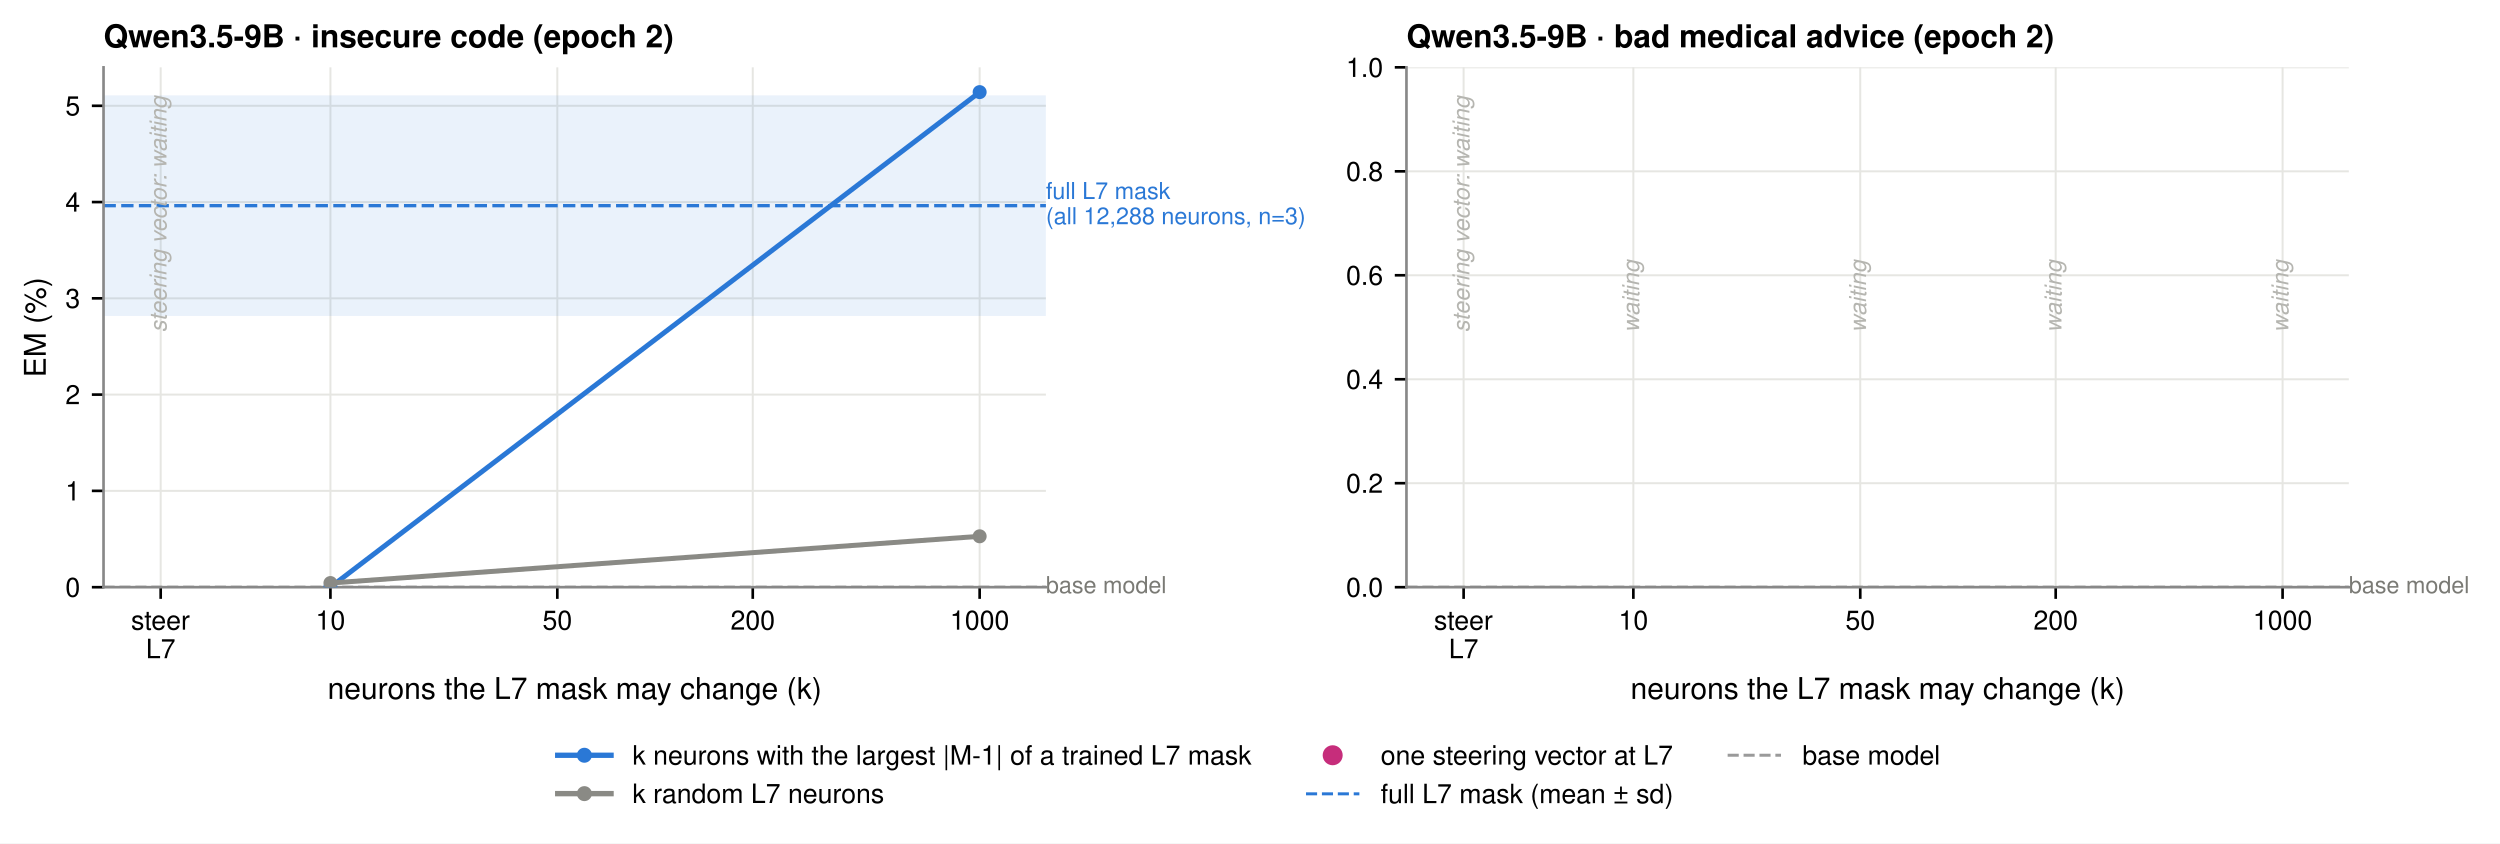
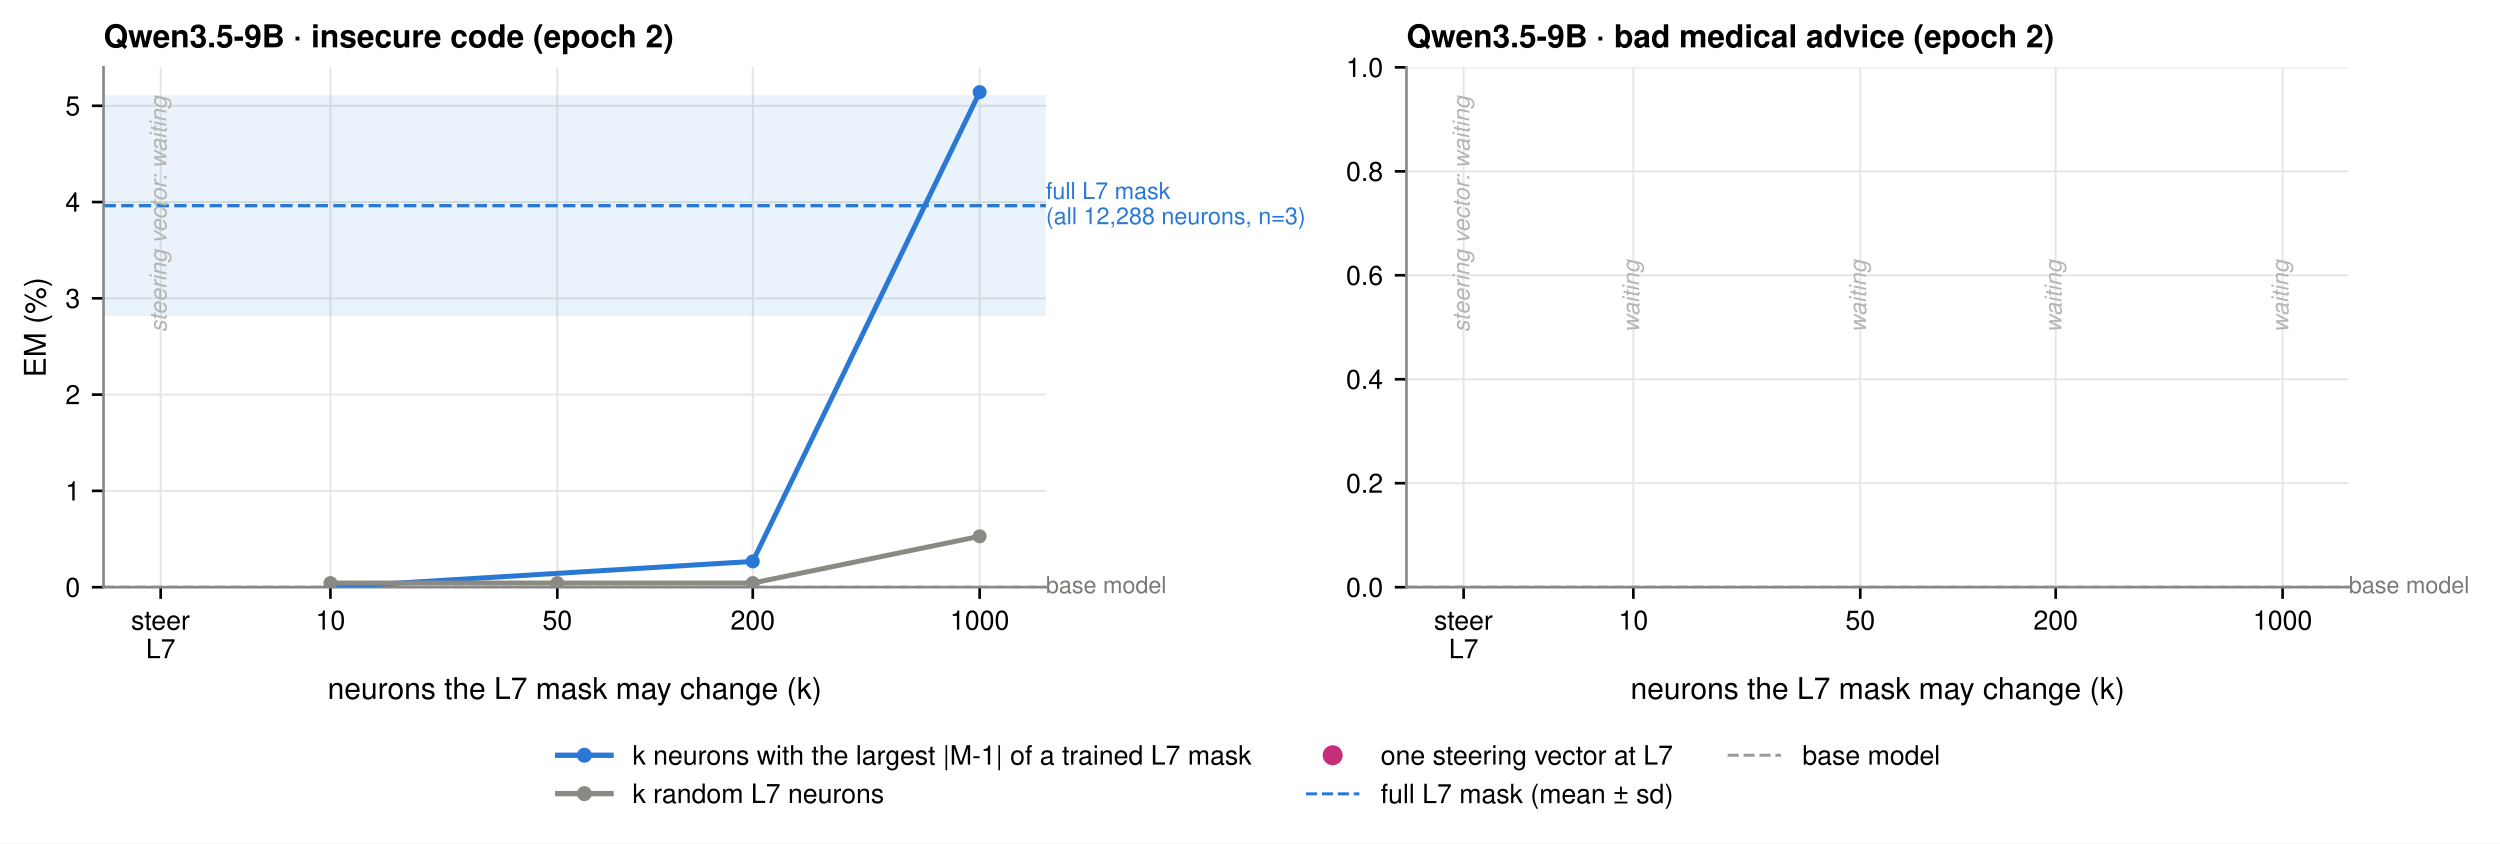
<svg xmlns="http://www.w3.org/2000/svg" xmlns:xlink="http://www.w3.org/1999/xlink" width="749.731pt" height="252.93pt" viewBox="0 0 749.731 252.93" version="1.1">
  <defs>
    <style type="text/css">*{stroke-linejoin: round; stroke-linecap: butt}</style>
  </defs>
  <g id="figure_1">
    <g id="patch_1">
      <path d="M 0 252.93  L 749.731 252.93  L 749.731 0  L 0 0  z " style="fill: #ffffff" />
    </g>
    <g id="axes_1">
      <g id="patch_2">
        <path d="M 31.047 176.09  L 313.66 176.09  L 313.66 20.2  L 31.047 20.2  z " style="fill: #ffffff" />
      </g>
      <g id="matplotlib.axis_1">
        <g id="xtick_1">
          <g id="line2d_1">
            <path d="M 48.189 176.09  L 48.189 20.2  " clip-path="url(#pdab9a778e8)" style="fill: none; stroke: #e6e6e2; stroke-width: 0.6; stroke-linecap: square" />
          </g>
          <g id="line2d_2">
            <defs>
              <path id="m83f7e93c41" d="M 0 0  L 0 3.5  " style="stroke: #000000; stroke-width: 0.8" />
            </defs>
            <g>
              <use xlink:href="#m83f7e93c41" x="48.189" y="176.09" style="stroke: #000000; stroke-width: 0.8" />
            </g>
          </g>
          <g id="text_1">
            <text style="font: 8px 'Helvetica', 'Arial', 'DejaVu Sans', sans-serif" transform="translate(39.29733 188.8291)">steer</text>
            <text style="font: 8px 'Helvetica', 'Arial', 'DejaVu Sans', sans-serif" transform="translate(43.74046 197.3831)">L7</text>
          </g>
        </g>
        <g id="xtick_2">
          <g id="line2d_3">
            <path d="M 99.091 176.09  L 99.091 20.2  " clip-path="url(#pdab9a778e8)" style="fill: none; stroke: #e6e6e2; stroke-width: 0.6; stroke-linecap: square" />
          </g>
          <g id="line2d_4">
            <g>
              <use xlink:href="#m83f7e93c41" x="99.091" y="176.09" style="stroke: #000000; stroke-width: 0.8" />
            </g>
          </g>
          <g id="text_2">
            <text style="font: 8px 'Helvetica', 'Arial', 'DejaVu Sans', sans-serif; text-anchor: middle" x="99.091" y="188.829" transform="rotate(-0 99.09101 188.8291)">10</text>
          </g>
        </g>
        <g id="xtick_3">
          <g id="line2d_5">
            <path d="M 167.135 176.09  L 167.135 20.2  " clip-path="url(#pdab9a778e8)" style="fill: none; stroke: #e6e6e2; stroke-width: 0.6; stroke-linecap: square" />
          </g>
          <g id="line2d_6">
            <g>
              <use xlink:href="#m83f7e93c41" x="167.135" y="176.09" style="stroke: #000000; stroke-width: 0.8" />
            </g>
          </g>
          <g id="text_3">
            <text style="font: 8px 'Helvetica', 'Arial', 'DejaVu Sans', sans-serif; text-anchor: middle" x="167.135" y="188.829" transform="rotate(-0 167.1352 188.8291)">50</text>
          </g>
        </g>
        <g id="xtick_4">
          <g id="line2d_7">
            <path d="M 225.745 176.09  L 225.745 20.2  " clip-path="url(#pdab9a778e8)" style="fill: none; stroke: #e6e6e2; stroke-width: 0.6; stroke-linecap: square" />
          </g>
          <g id="line2d_8">
            <g>
              <use xlink:href="#m83f7e93c41" x="225.745" y="176.09" style="stroke: #000000; stroke-width: 0.8" />
            </g>
          </g>
          <g id="text_4">
            <text style="font: 8px 'Helvetica', 'Arial', 'DejaVu Sans', sans-serif; text-anchor: middle" x="225.745" y="188.829" transform="rotate(-0 225.7452 188.8291)">200</text>
          </g>
        </g>
        <g id="xtick_5">
          <g id="line2d_9">
            <path d="M 293.789 176.09  L 293.789 20.2  " clip-path="url(#pdab9a778e8)" style="fill: none; stroke: #e6e6e2; stroke-width: 0.6; stroke-linecap: square" />
          </g>
          <g id="line2d_10">
            <g>
              <use xlink:href="#m83f7e93c41" x="293.789" y="176.09" style="stroke: #000000; stroke-width: 0.8" />
            </g>
          </g>
          <g id="text_5">
            <text style="font: 8px 'Helvetica', 'Arial', 'DejaVu Sans', sans-serif; text-anchor: middle" x="293.789" y="188.829" transform="rotate(-0 293.7893 188.8291)">1000</text>
          </g>
        </g>
        <g id="text_6">
          <text style="font: 9px 'Helvetica', 'Arial', 'DejaVu Sans', sans-serif; text-anchor: middle" x="172.354" y="209.612" transform="rotate(-0 172.3536 209.6121)">neurons the L7 mask may change (k)</text>
        </g>
      </g>
      <g id="matplotlib.axis_2">
        <g id="ytick_1">
          <g id="line2d_11">
            <path d="M 31.047 176.09  L 313.66 176.09  " clip-path="url(#pdab9a778e8)" style="fill: none; stroke: #e6e6e2; stroke-width: 0.6; stroke-linecap: square" />
          </g>
          <g id="line2d_12">
            <defs>
              <path id="mb312b5871c" d="M 0 0  L -3.5 0  " style="stroke: #000000; stroke-width: 0.8" />
            </defs>
            <g>
              <use xlink:href="#mb312b5871c" x="31.047" y="176.09" style="stroke: #000000; stroke-width: 0.8" />
            </g>
          </g>
          <g id="text_7">
            <text style="font: 8px 'Helvetica', 'Arial', 'DejaVu Sans', sans-serif; text-anchor: end" x="24.047" y="178.96" transform="rotate(-0 24.04688 178.9597)">0</text>
          </g>
        </g>
        <g id="ytick_2">
          <g id="line2d_13">
            <path d="M 31.047 147.216  L 313.66 147.216  " clip-path="url(#pdab9a778e8)" style="fill: none; stroke: #e6e6e2; stroke-width: 0.6; stroke-linecap: square" />
          </g>
          <g id="line2d_14">
            <g>
              <use xlink:href="#mb312b5871c" x="31.047" y="147.216" style="stroke: #000000; stroke-width: 0.8" />
            </g>
          </g>
          <g id="text_8">
            <text style="font: 8px 'Helvetica', 'Arial', 'DejaVu Sans', sans-serif; text-anchor: end" x="24.047" y="150.085" transform="rotate(-0 24.04688 150.0855)">1</text>
          </g>
        </g>
        <g id="ytick_3">
          <g id="line2d_15">
            <path d="M 31.047 118.342  L 313.66 118.342  " clip-path="url(#pdab9a778e8)" style="fill: none; stroke: #e6e6e2; stroke-width: 0.6; stroke-linecap: square" />
          </g>
          <g id="line2d_16">
            <g>
              <use xlink:href="#mb312b5871c" x="31.047" y="118.342" style="stroke: #000000; stroke-width: 0.8" />
            </g>
          </g>
          <g id="text_9">
            <text style="font: 8px 'Helvetica', 'Arial', 'DejaVu Sans', sans-serif; text-anchor: end" x="24.047" y="121.211" transform="rotate(-0 24.04688 121.2113)">2</text>
          </g>
        </g>
        <g id="ytick_4">
          <g id="line2d_17">
            <path d="M 31.047 89.468  L 313.66 89.468  " clip-path="url(#pdab9a778e8)" style="fill: none; stroke: #e6e6e2; stroke-width: 0.6; stroke-linecap: square" />
          </g>
          <g id="line2d_18">
            <g>
              <use xlink:href="#mb312b5871c" x="31.047" y="89.468" style="stroke: #000000; stroke-width: 0.8" />
            </g>
          </g>
          <g id="text_10">
            <text style="font: 8px 'Helvetica', 'Arial', 'DejaVu Sans', sans-serif; text-anchor: end" x="24.047" y="92.337" transform="rotate(-0 24.04688 92.33707)">3</text>
          </g>
        </g>
        <g id="ytick_5">
          <g id="line2d_19">
            <path d="M 31.047 60.593  L 313.66 60.593  " clip-path="url(#pdab9a778e8)" style="fill: none; stroke: #e6e6e2; stroke-width: 0.6; stroke-linecap: square" />
          </g>
          <g id="line2d_20">
            <g>
              <use xlink:href="#mb312b5871c" x="31.047" y="60.593" style="stroke: #000000; stroke-width: 0.8" />
            </g>
          </g>
          <g id="text_11">
            <text style="font: 8px 'Helvetica', 'Arial', 'DejaVu Sans', sans-serif; text-anchor: end" x="24.047" y="63.463" transform="rotate(-0 24.04688 63.46286)">4</text>
          </g>
        </g>
        <g id="ytick_6">
          <g id="line2d_21">
            <path d="M 31.047 31.719  L 313.66 31.719  " clip-path="url(#pdab9a778e8)" style="fill: none; stroke: #e6e6e2; stroke-width: 0.6; stroke-linecap: square" />
          </g>
          <g id="line2d_22">
            <g>
              <use xlink:href="#mb312b5871c" x="31.047" y="31.719" style="stroke: #000000; stroke-width: 0.8" />
            </g>
          </g>
          <g id="text_12">
            <text style="font: 8px 'Helvetica', 'Arial', 'DejaVu Sans', sans-serif; text-anchor: end" x="24.047" y="34.589" transform="rotate(-0 24.04688 34.58865)">5</text>
          </g>
        </g>
        <g id="text_13">
          <text style="font: 9px 'Helvetica', 'Arial', 'DejaVu Sans', sans-serif; text-anchor: middle" x="13.722" y="98.145" transform="rotate(-90 13.72219 98.14531)">EM (%)</text>
        </g>
      </g>
      <g id="patch_3">
        <path d="M 31.047 94.754  L 313.66 94.754  L 313.66 28.602  L 31.047 28.602  z " clip-path="url(#pdab9a778e8)" style="fill: #2a78d6; opacity: 0.1" />
      </g>
      <g id="line2d_23">
        <path d="M 31.047 176.09  L 313.66 176.09  " clip-path="url(#pdab9a778e8)" style="fill: none; stroke-dasharray: 3.33,1.44; stroke-dashoffset: 0; stroke: #9a9a9a; stroke-width: 0.9" />
      </g>
      <g id="PathCollection_1">
        <defs>
          <path id="m6492453de6" d="M 0 1.323  C 0.351 1.323 0.687 1.183 0.935 0.935  C 1.183 0.687 1.323 0.351 1.323 0  C 1.323 -0.351 1.183 -0.687 0.935 -0.935  C 0.687 -1.183 0.351 -1.323 0 -1.323  C -0.351 -1.323 -0.687 -1.183 -0.935 -0.935  C -1.183 -0.687 -1.323 -0.351 -1.323 0  C -1.323 0.351 -1.183 0.687 -0.935 0.935  C -0.687 1.183 -0.351 1.323 0 1.323  z " />
        </defs>
        <g clip-path="url(#pdab9a778e8)">
          <use xlink:href="#m6492453de6" x="99.091" y="176.09" style="fill: #2a78d6; fill-opacity: 0.45" />
        </g>
      </g>
      <g id="PathCollection_2">
        <g clip-path="url(#pdab9a778e8)">
+           <use xlink:href="#m6492453de6" x="225.745" y="168.36" style="fill: #2a78d6; fill-opacity: 0.45" />
+         </g>
+       </g>
+       <g id="PathCollection_3">
+         <g clip-path="url(#pdab9a778e8)">
          <use xlink:href="#m6492453de6" x="293.789" y="27.624" style="fill: #2a78d6; fill-opacity: 0.45" />
        </g>
      </g>
-       <g id="PathCollection_3">
+       <g id="PathCollection_4">
        <defs>
          <path id="mfa1d6e0599" d="M 0 1.323  C 0.351 1.323 0.687 1.183 0.935 0.935  C 1.183 0.687 1.323 0.351 1.323 0  C 1.323 -0.351 1.183 -0.687 0.935 -0.935  C 0.687 -1.183 0.351 -1.323 0 -1.323  C -0.351 -1.323 -0.687 -1.183 -0.935 -0.935  C -1.183 -0.687 -1.323 -0.351 -1.323 0  C -1.323 0.351 -1.183 0.687 -0.935 0.935  C -0.687 1.183 -0.351 1.323 0 1.323  z " />
        </defs>
        <g clip-path="url(#pdab9a778e8)">
          <use xlink:href="#mfa1d6e0599" x="99.091" y="174.846" style="fill: #8a8a85; fill-opacity: 0.45" />
        </g>
      </g>
-       <g id="PathCollection_4">
+       <g id="PathCollection_5">
+         <g clip-path="url(#pdab9a778e8)">
+           <use xlink:href="#mfa1d6e0599" x="167.135" y="174.846" style="fill: #8a8a85; fill-opacity: 0.45" />
+         </g>
+       </g>
+       <g id="PathCollection_6">
+         <g clip-path="url(#pdab9a778e8)">
+           <use xlink:href="#mfa1d6e0599" x="225.745" y="174.845" style="fill: #8a8a85; fill-opacity: 0.45" />
+         </g>
+       </g>
+       <g id="PathCollection_7">
        <g clip-path="url(#pdab9a778e8)">
          <use xlink:href="#mfa1d6e0599" x="293.789" y="160.833" style="fill: #8a8a85; fill-opacity: 0.45" />
        </g>
      </g>
      <g id="line2d_24">
        <path d="M 31.047 61.678  L 313.66 61.678  " clip-path="url(#pdab9a778e8)" style="fill: none; stroke-dasharray: 3.7,1.6; stroke-dashoffset: 0; stroke: #2a78d6" />
      </g>
      <g id="patch_4">
        <path d="M 31.047 176.09  L 31.047 20.2  " style="fill: none; stroke: #888888; stroke-width: 0.8; stroke-linejoin: miter; stroke-linecap: square" />
      </g>
      <g id="patch_5">
        <path d="M 31.047 176.09  L 313.66 176.09  " style="fill: none; stroke: #888888; stroke-width: 0.8; stroke-linejoin: miter; stroke-linecap: square" />
      </g>
      <g id="line2d_25">
-         <path d="M 99.091 176.09  L 293.789 27.624  " clip-path="url(#pdab9a778e8)" style="fill: none; stroke: #2a78d6; stroke-width: 1.5; stroke-linecap: square" />
+         <path d="M 99.091 176.09  L 225.745 168.36  L 293.789 27.624  " clip-path="url(#pdab9a778e8)" style="fill: none; stroke: #2a78d6; stroke-width: 1.5; stroke-linecap: square" />
        <defs>
          <path id="m039c3ec02b" d="M 0 1.6  C 0.424 1.6 0.831 1.431 1.131 1.131  C 1.431 0.831 1.6 0.424 1.6 0  C 1.6 -0.424 1.431 -0.831 1.131 -1.131  C 0.831 -1.431 0.424 -1.6 0 -1.6  C -0.424 -1.6 -0.831 -1.431 -1.131 -1.131  C -1.431 -0.831 -1.6 -0.424 -1.6 0  C -1.6 0.424 -1.431 0.831 -1.131 1.131  C -0.831 1.431 -0.424 1.6 0 1.6  z " style="stroke: #2a78d6" />
        </defs>
        <g clip-path="url(#pdab9a778e8)">
          <use xlink:href="#m039c3ec02b" x="99.091" y="176.09" style="fill: #2a78d6; stroke: #2a78d6" />
+           <use xlink:href="#m039c3ec02b" x="225.745" y="168.36" style="fill: #2a78d6; stroke: #2a78d6" />
          <use xlink:href="#m039c3ec02b" x="293.789" y="27.624" style="fill: #2a78d6; stroke: #2a78d6" />
        </g>
      </g>
      <g id="line2d_26">
-         <path d="M 99.091 174.846  L 293.789 160.833  " clip-path="url(#pdab9a778e8)" style="fill: none; stroke: #8a8a85; stroke-width: 1.5; stroke-linecap: square" />
+         <path d="M 99.091 174.846  L 167.135 174.846  L 225.745 174.845  L 293.789 160.833  " clip-path="url(#pdab9a778e8)" style="fill: none; stroke: #8a8a85; stroke-width: 1.5; stroke-linecap: square" />
        <defs>
          <path id="mda70ec088c" d="M 0 1.6  C 0.424 1.6 0.831 1.431 1.131 1.131  C 1.431 0.831 1.6 0.424 1.6 0  C 1.6 -0.424 1.431 -0.831 1.131 -1.131  C 0.831 -1.431 0.424 -1.6 0 -1.6  C -0.424 -1.6 -0.831 -1.431 -1.131 -1.131  C -1.431 -0.831 -1.6 -0.424 -1.6 0  C -1.6 0.424 -1.431 0.831 -1.131 1.131  C -0.831 1.431 -0.424 1.6 0 1.6  z " style="stroke: #8a8a85" />
        </defs>
        <g clip-path="url(#pdab9a778e8)">
          <use xlink:href="#mda70ec088c" x="99.091" y="174.846" style="fill: #8a8a85; stroke: #8a8a85" />
+           <use xlink:href="#mda70ec088c" x="167.135" y="174.846" style="fill: #8a8a85; stroke: #8a8a85" />
+           <use xlink:href="#mda70ec088c" x="225.745" y="174.845" style="fill: #8a8a85; stroke: #8a8a85" />
          <use xlink:href="#mda70ec088c" x="293.789" y="160.833" style="fill: #8a8a85; stroke: #8a8a85" />
        </g>
      </g>
      <g id="text_14">
        <text style="fill: #2a78d6; font: 7px 'Helvetica', 'Arial', 'DejaVu Sans', sans-serif" transform="translate(313.6602 59.68584)"> full L7 mask</text>
        <text style="fill: #2a78d6; font: 7px 'Helvetica', 'Arial', 'DejaVu Sans', sans-serif" transform="translate(313.6602 67.23228)"> (all 12,288 neurons, n=3)</text>
      </g>
      <g id="text_15">
        <text style="fill: #b5b5b0; font: italic 7px 'Helvetica', 'Arial', 'DejaVu Sans', sans-serif" transform="translate(49.92554 99.69406) rotate(-90)">steering vector: waiting</text>
      </g>
      <g id="text_16">
        <text style="fill: #7a7a75; font: 7px 'Helvetica', 'Arial', 'DejaVu Sans', sans-serif; text-anchor: start" x="313.66" y="177.871" transform="rotate(-0 313.6602 177.8715)"> base model</text>
      </g>
      <g id="text_17">
        <text style="font: 600 9.5px 'Helvetica', 'Arial', 'DejaVu Sans', sans-serif; text-anchor: start" x="31.047" y="14.2" transform="rotate(-0 31.04688 14.20031)">Qwen3.5-9B · insecure code (epoch 2)</text>
      </g>
    </g>
    <g id="axes_2">
      <g id="patch_6">
        <path d="M 421.786 176.09  L 704.4 176.09  L 704.4 20.2  L 421.786 20.2  z " style="fill: #ffffff" />
      </g>
      <g id="matplotlib.axis_3">
        <g id="xtick_6">
          <g id="line2d_27">
            <path d="M 438.929 176.09  L 438.929 20.2  " clip-path="url(#pf9c4099a8f)" style="fill: none; stroke: #e6e6e2; stroke-width: 0.6; stroke-linecap: square" />
          </g>
          <g id="line2d_28">
            <g>
              <use xlink:href="#m83f7e93c41" x="438.929" y="176.09" style="stroke: #000000; stroke-width: 0.8" />
            </g>
          </g>
          <g id="text_18">
            <text style="font: 8px 'Helvetica', 'Arial', 'DejaVu Sans', sans-serif" transform="translate(430.0369 188.8291)">steer</text>
            <text style="font: 8px 'Helvetica', 'Arial', 'DejaVu Sans', sans-serif" transform="translate(434.4801 197.3831)">L7</text>
          </g>
        </g>
        <g id="xtick_7">
          <g id="line2d_29">
            <path d="M 489.831 176.09  L 489.831 20.2  " clip-path="url(#pf9c4099a8f)" style="fill: none; stroke: #e6e6e2; stroke-width: 0.6; stroke-linecap: square" />
          </g>
          <g id="line2d_30">
            <g>
              <use xlink:href="#m83f7e93c41" x="489.831" y="176.09" style="stroke: #000000; stroke-width: 0.8" />
            </g>
          </g>
          <g id="text_19">
            <text style="font: 8px 'Helvetica', 'Arial', 'DejaVu Sans', sans-serif; text-anchor: middle" x="489.831" y="188.829" transform="rotate(-0 489.8306 188.8291)">10</text>
          </g>
        </g>
        <g id="xtick_8">
          <g id="line2d_31">
            <path d="M 557.875 176.09  L 557.875 20.2  " clip-path="url(#pf9c4099a8f)" style="fill: none; stroke: #e6e6e2; stroke-width: 0.6; stroke-linecap: square" />
          </g>
          <g id="line2d_32">
            <g>
              <use xlink:href="#m83f7e93c41" x="557.875" y="176.09" style="stroke: #000000; stroke-width: 0.8" />
            </g>
          </g>
          <g id="text_20">
            <text style="font: 8px 'Helvetica', 'Arial', 'DejaVu Sans', sans-serif; text-anchor: middle" x="557.875" y="188.829" transform="rotate(-0 557.8748 188.8291)">50</text>
          </g>
        </g>
        <g id="xtick_9">
          <g id="line2d_33">
            <path d="M 616.485 176.09  L 616.485 20.2  " clip-path="url(#pf9c4099a8f)" style="fill: none; stroke: #e6e6e2; stroke-width: 0.6; stroke-linecap: square" />
          </g>
          <g id="line2d_34">
            <g>
              <use xlink:href="#m83f7e93c41" x="616.485" y="176.09" style="stroke: #000000; stroke-width: 0.8" />
            </g>
          </g>
          <g id="text_21">
            <text style="font: 8px 'Helvetica', 'Arial', 'DejaVu Sans', sans-serif; text-anchor: middle" x="616.485" y="188.829" transform="rotate(-0 616.4848 188.8291)">200</text>
          </g>
        </g>
        <g id="xtick_10">
          <g id="line2d_35">
            <path d="M 684.529 176.09  L 684.529 20.2  " clip-path="url(#pf9c4099a8f)" style="fill: none; stroke: #e6e6e2; stroke-width: 0.6; stroke-linecap: square" />
          </g>
          <g id="line2d_36">
            <g>
              <use xlink:href="#m83f7e93c41" x="684.529" y="176.09" style="stroke: #000000; stroke-width: 0.8" />
            </g>
          </g>
          <g id="text_22">
            <text style="font: 8px 'Helvetica', 'Arial', 'DejaVu Sans', sans-serif; text-anchor: middle" x="684.529" y="188.829" transform="rotate(-0 684.5289 188.8291)">1000</text>
          </g>
        </g>
        <g id="text_23">
          <text style="font: 9px 'Helvetica', 'Arial', 'DejaVu Sans', sans-serif; text-anchor: middle" x="563.093" y="209.612" transform="rotate(-0 563.0932 209.6121)">neurons the L7 mask may change (k)</text>
        </g>
      </g>
      <g id="matplotlib.axis_4">
        <g id="ytick_7">
          <g id="line2d_37">
            <path d="M 421.786 176.09  L 704.4 176.09  " clip-path="url(#pf9c4099a8f)" style="fill: none; stroke: #e6e6e2; stroke-width: 0.6; stroke-linecap: square" />
          </g>
          <g id="line2d_38">
            <g>
              <use xlink:href="#mb312b5871c" x="421.786" y="176.09" style="stroke: #000000; stroke-width: 0.8" />
            </g>
          </g>
          <g id="text_24">
            <text style="font: 8px 'Helvetica', 'Arial', 'DejaVu Sans', sans-serif; text-anchor: end" x="414.786" y="178.96" transform="rotate(-0 414.7865 178.9597)">0.0</text>
          </g>
        </g>
        <g id="ytick_8">
          <g id="line2d_39">
            <path d="M 421.786 144.912  L 704.4 144.912  " clip-path="url(#pf9c4099a8f)" style="fill: none; stroke: #e6e6e2; stroke-width: 0.6; stroke-linecap: square" />
          </g>
          <g id="line2d_40">
            <g>
              <use xlink:href="#mb312b5871c" x="421.786" y="144.912" style="stroke: #000000; stroke-width: 0.8" />
            </g>
          </g>
          <g id="text_25">
            <text style="font: 8px 'Helvetica', 'Arial', 'DejaVu Sans', sans-serif; text-anchor: end" x="414.786" y="147.782" transform="rotate(-0 414.7865 147.7817)">0.2</text>
          </g>
        </g>
        <g id="ytick_9">
          <g id="line2d_41">
            <path d="M 421.786 113.734  L 704.4 113.734  " clip-path="url(#pf9c4099a8f)" style="fill: none; stroke: #e6e6e2; stroke-width: 0.6; stroke-linecap: square" />
          </g>
          <g id="line2d_42">
            <g>
              <use xlink:href="#mb312b5871c" x="421.786" y="113.734" style="stroke: #000000; stroke-width: 0.8" />
            </g>
          </g>
          <g id="text_26">
            <text style="font: 8px 'Helvetica', 'Arial', 'DejaVu Sans', sans-serif; text-anchor: end" x="414.786" y="116.604" transform="rotate(-0 414.7865 116.6037)">0.4</text>
          </g>
        </g>
        <g id="ytick_10">
          <g id="line2d_43">
            <path d="M 421.786 82.556  L 704.4 82.556  " clip-path="url(#pf9c4099a8f)" style="fill: none; stroke: #e6e6e2; stroke-width: 0.6; stroke-linecap: square" />
          </g>
          <g id="line2d_44">
            <g>
              <use xlink:href="#mb312b5871c" x="421.786" y="82.556" style="stroke: #000000; stroke-width: 0.8" />
            </g>
          </g>
          <g id="text_27">
            <text style="font: 8px 'Helvetica', 'Arial', 'DejaVu Sans', sans-serif; text-anchor: end" x="414.786" y="85.426" transform="rotate(-0 414.7865 85.42569)">0.6</text>
          </g>
        </g>
        <g id="ytick_11">
          <g id="line2d_45">
            <path d="M 421.786 51.378  L 704.4 51.378  " clip-path="url(#pf9c4099a8f)" style="fill: none; stroke: #e6e6e2; stroke-width: 0.6; stroke-linecap: square" />
          </g>
          <g id="line2d_46">
            <g>
              <use xlink:href="#mb312b5871c" x="421.786" y="51.378" style="stroke: #000000; stroke-width: 0.8" />
            </g>
          </g>
          <g id="text_28">
            <text style="font: 8px 'Helvetica', 'Arial', 'DejaVu Sans', sans-serif; text-anchor: end" x="414.786" y="54.248" transform="rotate(-0 414.7865 54.24769)">0.8</text>
          </g>
        </g>
        <g id="ytick_12">
          <g id="line2d_47">
            <path d="M 421.786 20.2  L 704.4 20.2  " clip-path="url(#pf9c4099a8f)" style="fill: none; stroke: #e6e6e2; stroke-width: 0.6; stroke-linecap: square" />
          </g>
          <g id="line2d_48">
            <g>
              <use xlink:href="#mb312b5871c" x="421.786" y="20.2" style="stroke: #000000; stroke-width: 0.8" />
            </g>
          </g>
          <g id="text_29">
            <text style="font: 8px 'Helvetica', 'Arial', 'DejaVu Sans', sans-serif; text-anchor: end" x="414.786" y="23.07" transform="rotate(-0 414.7865 23.06969)">1.0</text>
          </g>
        </g>
      </g>
      <g id="line2d_49">
        <path d="M 421.786 176.09  L 704.4 176.09  " clip-path="url(#pf9c4099a8f)" style="fill: none; stroke-dasharray: 3.33,1.44; stroke-dashoffset: 0; stroke: #9a9a9a; stroke-width: 0.9" />
      </g>
      <g id="patch_7">
        <path d="M 421.786 176.09  L 421.786 20.2  " style="fill: none; stroke: #888888; stroke-width: 0.8; stroke-linejoin: miter; stroke-linecap: square" />
      </g>
      <g id="patch_8">
        <path d="M 421.786 176.09  L 704.4 176.09  " style="fill: none; stroke: #888888; stroke-width: 0.8; stroke-linejoin: miter; stroke-linecap: square" />
      </g>
      <g id="text_30">
        <text style="fill: #b5b5b0; font: italic 7px 'Helvetica', 'Arial', 'DejaVu Sans', sans-serif" transform="translate(491.567 99.69406) rotate(-90)">waiting</text>
      </g>
      <g id="text_31">
        <text style="fill: #b5b5b0; font: italic 7px 'Helvetica', 'Arial', 'DejaVu Sans', sans-serif" transform="translate(559.6111 99.69406) rotate(-90)">waiting</text>
      </g>
      <g id="text_32">
        <text style="fill: #b5b5b0; font: italic 7px 'Helvetica', 'Arial', 'DejaVu Sans', sans-serif" transform="translate(618.2211 99.69406) rotate(-90)">waiting</text>
      </g>
      <g id="text_33">
        <text style="fill: #b5b5b0; font: italic 7px 'Helvetica', 'Arial', 'DejaVu Sans', sans-serif" transform="translate(686.2653 99.69406) rotate(-90)">waiting</text>
      </g>
      <g id="text_34">
        <text style="fill: #b5b5b0; font: italic 7px 'Helvetica', 'Arial', 'DejaVu Sans', sans-serif" transform="translate(440.6651 99.69406) rotate(-90)">steering vector: waiting</text>
      </g>
      <g id="text_35">
        <text style="fill: #7a7a75; font: 7px 'Helvetica', 'Arial', 'DejaVu Sans', sans-serif; text-anchor: start" x="704.4" y="177.871" transform="rotate(-0 704.3998 177.8715)"> base model</text>
      </g>
      <g id="text_36">
        <text style="font: 600 9.5px 'Helvetica', 'Arial', 'DejaVu Sans', sans-serif; text-anchor: start" x="421.786" y="14.2" transform="rotate(-0 421.7865 14.20031)">Qwen3.5-9B · bad medical advice (epoch 2)</text>
      </g>
    </g>
    <g id="legend_1">
      <g id="line2d_50">
        <path d="M 167.25 226.495  L 175.25 226.495  L 183.25 226.495  " style="fill: none; stroke: #2a78d6; stroke-width: 1.6; stroke-linecap: square" />
        <defs>
          <path id="med886b1e65" d="M 0 1.75  C 0.464 1.75 0.909 1.566 1.237 1.237  C 1.566 0.909 1.75 0.464 1.75 0  C 1.75 -0.464 1.566 -0.909 1.237 -1.237  C 0.909 -1.566 0.464 -1.75 0 -1.75  C -0.464 -1.75 -0.909 -1.566 -1.237 -1.237  C -1.566 -0.909 -1.75 -0.464 -1.75 0  C -1.75 0.464 -1.566 0.909 -1.237 1.237  C -0.909 1.566 -0.464 1.75 0 1.75  z " style="stroke: #2a78d6" />
        </defs>
        <g>
          <use xlink:href="#med886b1e65" x="175.25" y="226.495" style="fill: #2a78d6; stroke: #2a78d6" />
        </g>
      </g>
      <g id="text_37">
        <text style="font: 8px 'Helvetica', 'Arial', 'DejaVu Sans', sans-serif; text-anchor: start" x="189.65" y="229.295" transform="rotate(-0 189.6498 229.2953)">k neurons with the largest |M-1| of a trained L7 mask</text>
      </g>
      <g id="line2d_51">
        <path d="M 167.25 238.004  L 175.25 238.004  L 183.25 238.004  " style="fill: none; stroke: #8a8a85; stroke-width: 1.6; stroke-linecap: square" />
        <defs>
          <path id="m79d95b59aa" d="M 0 1.75  C 0.464 1.75 0.909 1.566 1.237 1.237  C 1.566 0.909 1.75 0.464 1.75 0  C 1.75 -0.464 1.566 -0.909 1.237 -1.237  C 0.909 -1.566 0.464 -1.75 0 -1.75  C -0.464 -1.75 -0.909 -1.566 -1.237 -1.237  C -1.566 -0.909 -1.75 -0.464 -1.75 0  C -1.75 0.464 -1.566 0.909 -1.237 1.237  C -0.909 1.566 -0.464 1.75 0 1.75  z " style="stroke: #8a8a85" />
        </defs>
        <g>
          <use xlink:href="#m79d95b59aa" x="175.25" y="238.004" style="fill: #8a8a85; stroke: #8a8a85" />
        </g>
      </g>
      <g id="text_38">
        <text style="font: 8px 'Helvetica', 'Arial', 'DejaVu Sans', sans-serif; text-anchor: start" x="189.65" y="240.804" transform="rotate(-0 189.6498 240.8041)">k random L7 neurons</text>
      </g>
      <g id="line2d_52">
        <path d="M 391.661 226.495  L 399.661 226.495  L 407.661 226.495  " style="fill: none" />
        <defs>
          <path id="mc25439925a" d="M 0 2.5  C 0.663 2.5 1.299 2.237 1.768 1.768  C 2.237 1.299 2.5 0.663 2.5 0  C 2.5 -0.663 2.237 -1.299 1.768 -1.768  C 1.299 -2.237 0.663 -2.5 0 -2.5  C -0.663 -2.5 -1.299 -2.237 -1.768 -1.768  C -2.237 -1.299 -2.5 -0.663 -2.5 0  C -2.5 0.663 -2.237 1.299 -1.768 1.768  C -1.299 2.237 -0.663 2.5 0 2.5  z " style="stroke: #c62d7b" />
        </defs>
        <g>
          <use xlink:href="#mc25439925a" x="399.661" y="226.495" style="fill: #c62d7b; stroke: #c62d7b" />
        </g>
      </g>
      <g id="text_39">
        <text style="font: 8px 'Helvetica', 'Arial', 'DejaVu Sans', sans-serif; text-anchor: start" x="414.061" y="229.295" transform="rotate(-0 414.0611 229.2953)">one steering vector at L7</text>
      </g>
      <g id="line2d_53">
        <path d="M 391.661 238.063  L 399.661 238.063  L 407.661 238.063  " style="fill: none; stroke-dasharray: 3.33,1.44; stroke-dashoffset: 0; stroke: #2a78d6; stroke-width: 0.9" />
      </g>
      <g id="text_40">
        <text style="font: 8px 'Helvetica', 'Arial', 'DejaVu Sans', sans-serif; text-anchor: start" x="414.061" y="240.863" transform="rotate(-0 414.0611 240.8628)">full L7 mask (mean ± sd)</text>
      </g>
      <g id="line2d_54">
        <path d="M 518.109 226.495  L 526.109 226.495  L 534.109 226.495  " style="fill: none; stroke-dasharray: 3.33,1.44; stroke-dashoffset: 0; stroke: #9a9a9a; stroke-width: 0.9" />
      </g>
      <g id="text_41">
        <text style="font: 8px 'Helvetica', 'Arial', 'DejaVu Sans', sans-serif; text-anchor: start" x="540.509" y="229.295" transform="rotate(-0 540.5086 229.2953)">base model</text>
      </g>
    </g>
  </g>
  <defs>
    <clipPath id="pdab9a778e8">
      <rect x="31.047" y="20.2" width="282.613" height="155.89" />
    </clipPath>
    <clipPath id="pf9c4099a8f">
      <rect x="421.786" y="20.2" width="282.613" height="155.89" />
    </clipPath>
  </defs>
</svg>
